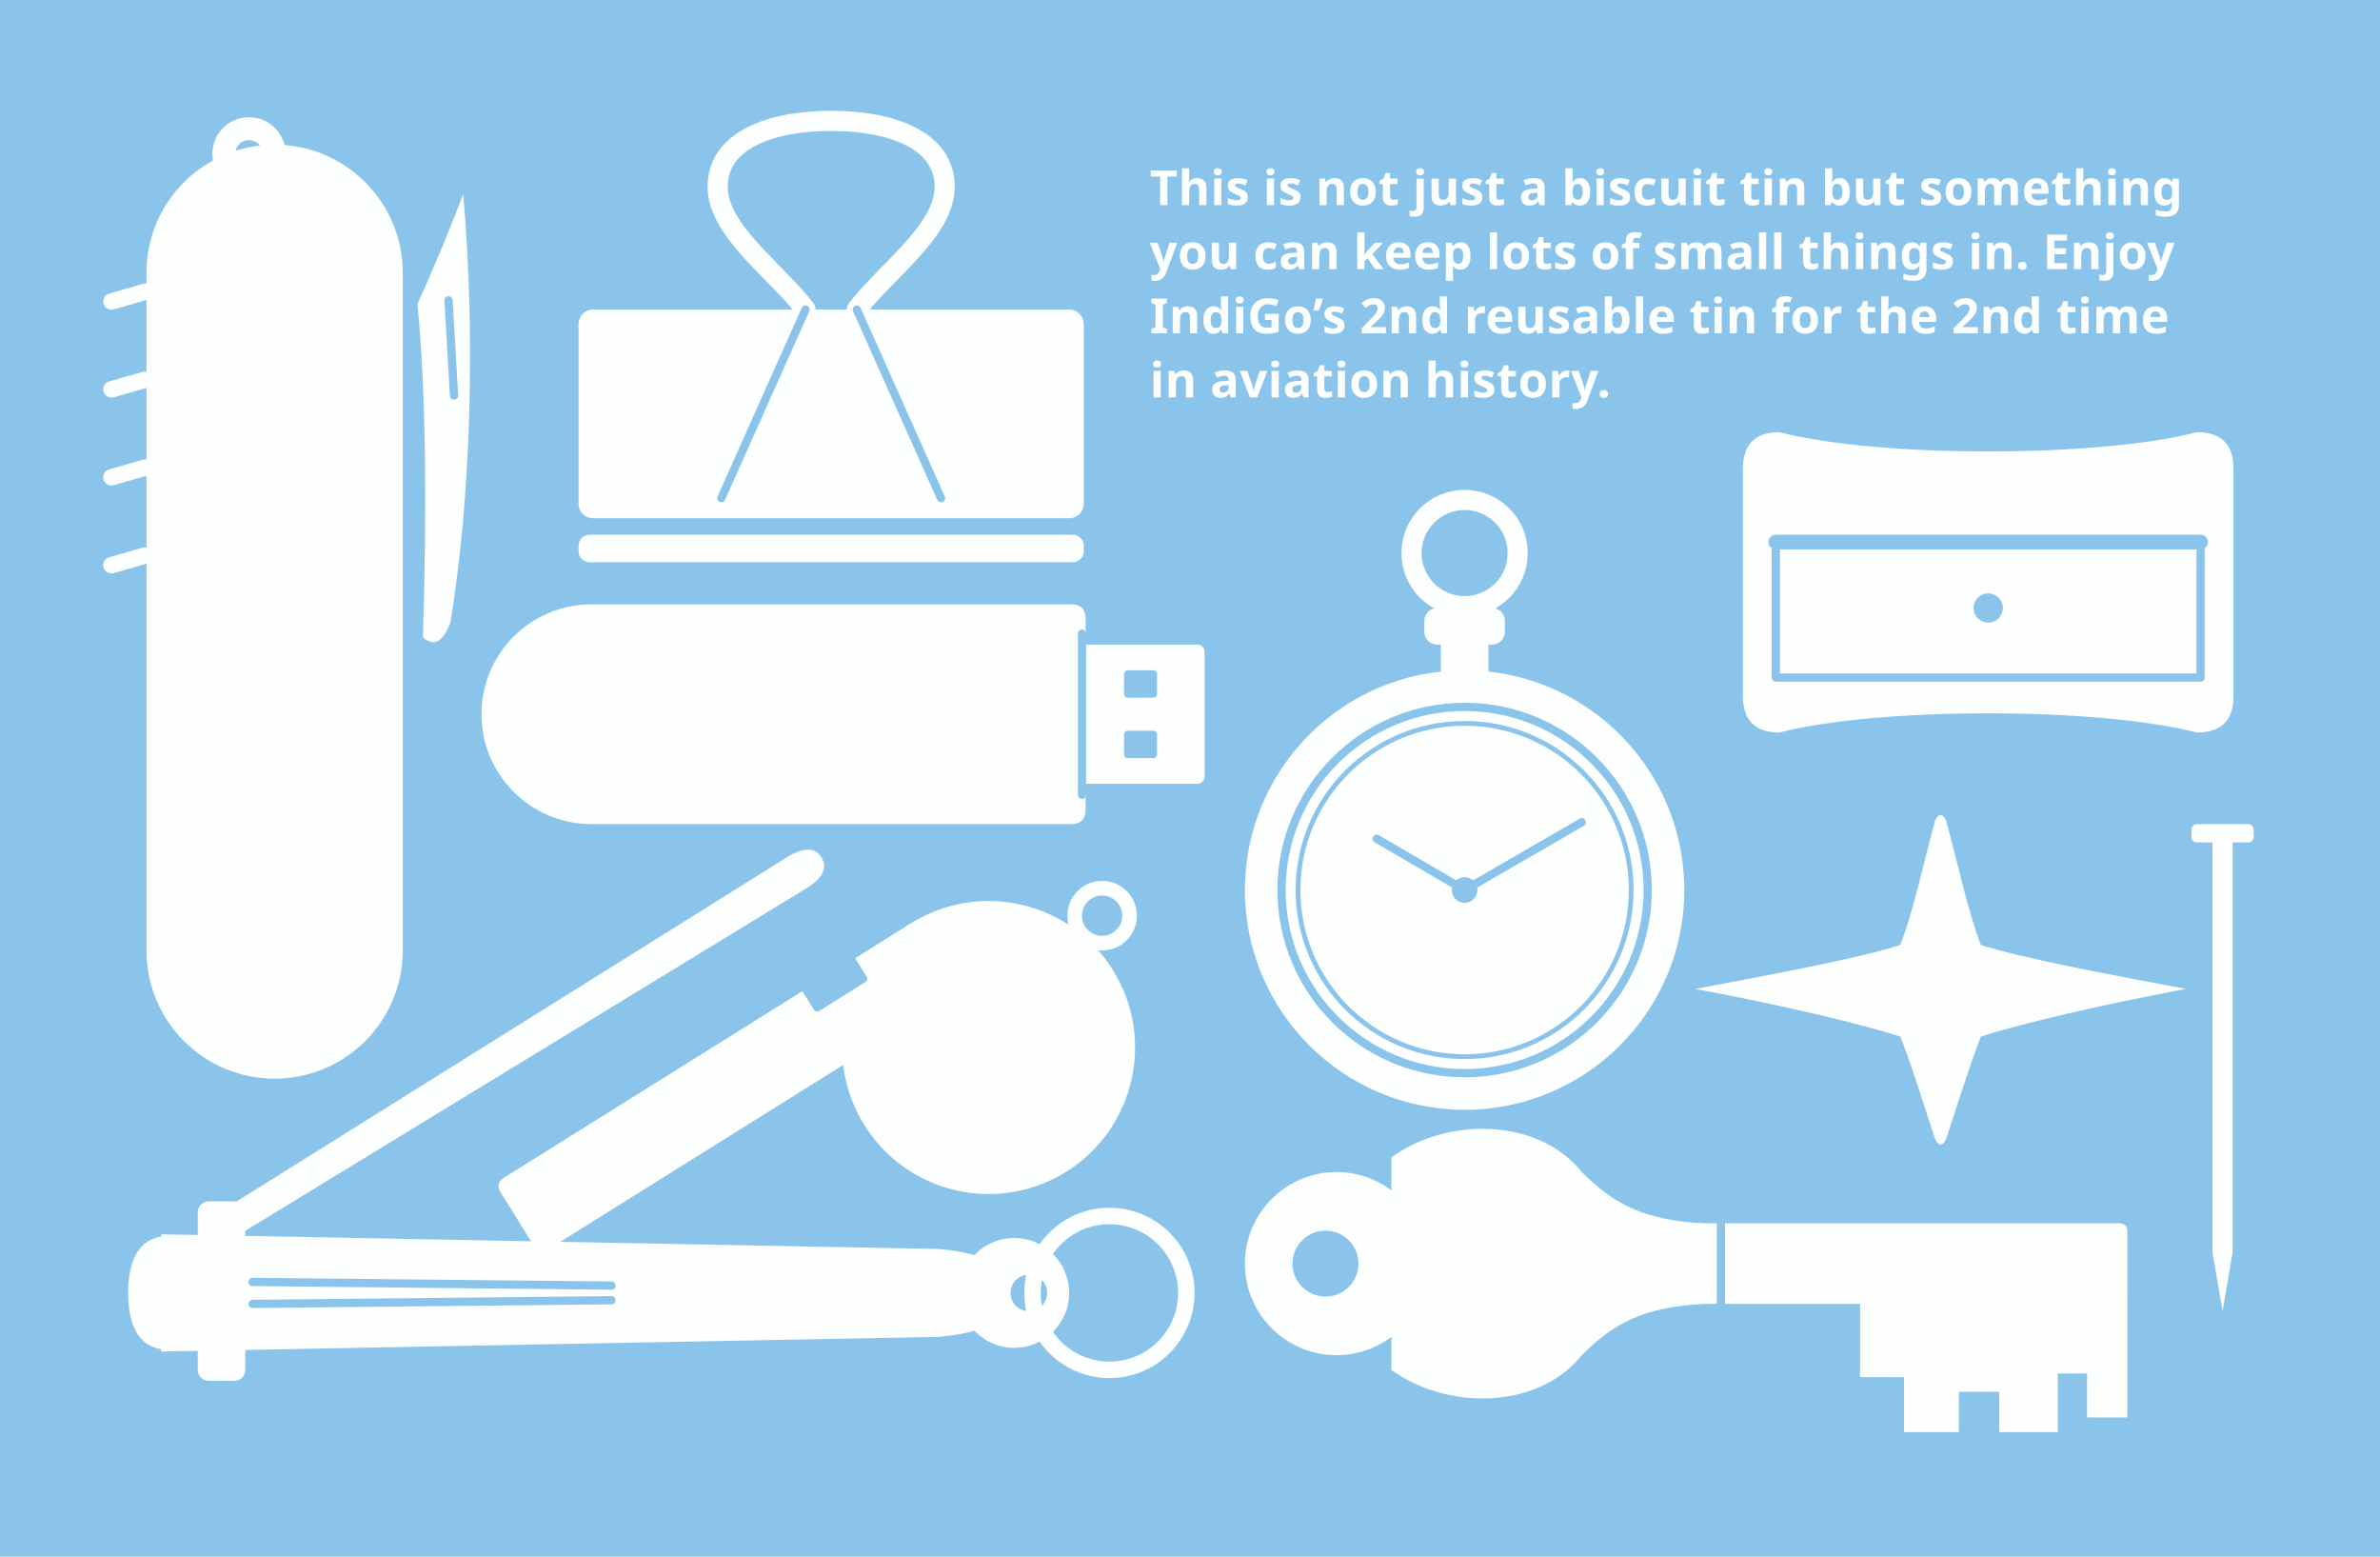
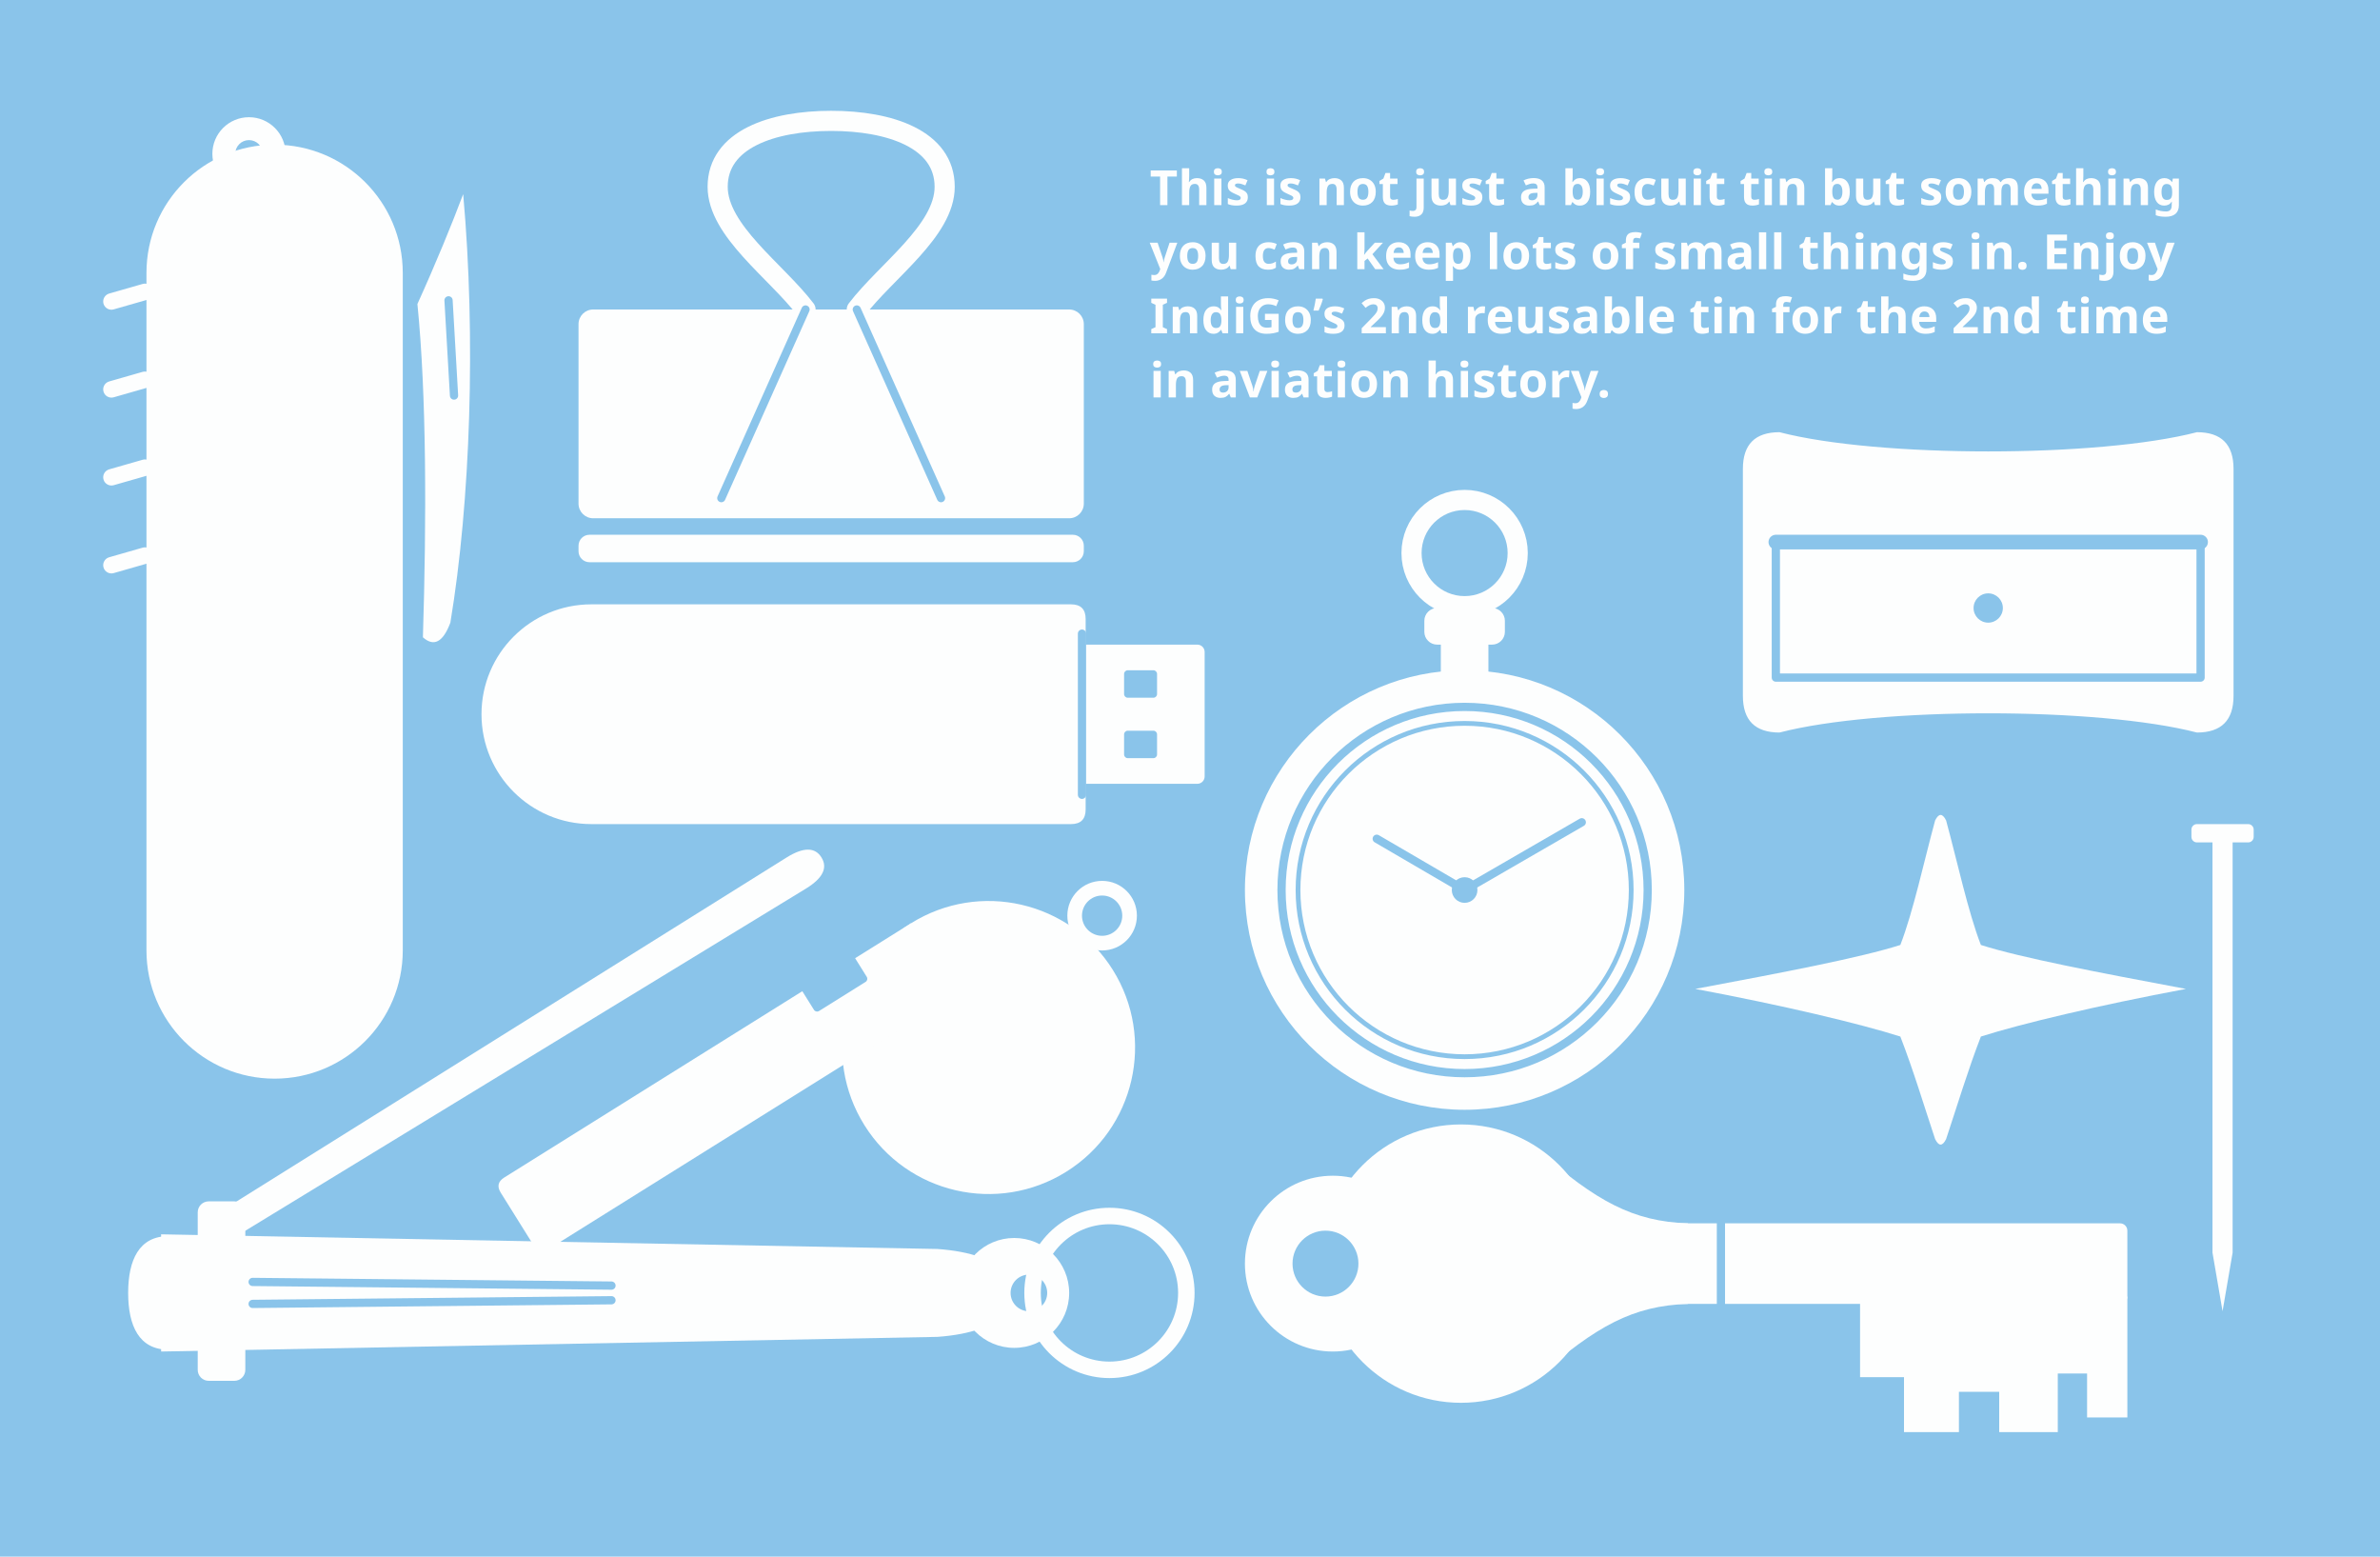
<svg xmlns="http://www.w3.org/2000/svg" viewBox="0 0 1300 850" data-width="4096">
  <rect width="1300.0" height="850.0" fill="#8ac4ea" />
  <g transform="translate(150.0 334.0)">
    <g transform="translate(-80.0 -172.0) rotate(-16.00)">
      <rect x="-14.0" y="-4.5" width="28.0" height="9.0" rx="4.5" fill="#fdfefe" />
    </g>
    <g transform="translate(-80.0 -124.0) rotate(-16.00)">
      <rect x="-14.0" y="-4.5" width="28.0" height="9.0" rx="4.5" fill="#fdfefe" />
    </g>
    <g transform="translate(-80.0 -76.0) rotate(-16.00)">
      <rect x="-14.0" y="-4.5" width="28.0" height="9.0" rx="4.5" fill="#fdfefe" />
    </g>
    <g transform="translate(-80.0 -28.0) rotate(-16.00)">
      <rect x="-14.0" y="-4.5" width="28.0" height="9.0" rx="4.5" fill="#fdfefe" />
    </g>
    <circle cx="-14.0" cy="-250.0" r="20.0" fill="#fdfefe" />
    <circle cx="-14.0" cy="-250.0" r="7.5" fill="#8ac4ea" />
    <rect x="-70.0" y="-255.0" width="140.0" height="510.0" rx="70.0" fill="#fdfefe" />
    <path d="M 78 -168 C 88 -190 97 -212 103 -228 C 110 -150 107 -60 96 6 Q 90 22 81 14 C 83 -50 83 -118 78 -168 Z" fill="#fdfefe" />
    <path d="M 95 -170 L 98 -118" fill="none" stroke="#8ac4ea" stroke-width="4.5" stroke-linecap="round" stroke-linejoin="round" />
  </g>
  <g transform="translate(454.0 226.0)">
    <path d="M -14 -57 C -30 -78 -62 -100 -62 -124 C -62 -150 -32 -160 0 -160 C 32 -160 62 -150 62 -124 C 62 -100 30 -78 14 -57" fill="none" stroke="#fdfefe" stroke-width="11.0" stroke-linecap="round" stroke-linejoin="round" />
    <rect x="-138.0" y="-57.0" width="276.0" height="114.0" rx="8.0" fill="#fdfefe" />
    <path d="M -14 -57 L -60 46" fill="none" stroke="#8ac4ea" stroke-width="4.5" stroke-linecap="round" stroke-linejoin="round" />
    <path d="M 14 -57 L 60 46" fill="none" stroke="#8ac4ea" stroke-width="4.5" stroke-linecap="round" stroke-linejoin="round" />
    <rect x="-138.0" y="66.0" width="276.0" height="15.0" rx="6.0" fill="#fdfefe" />
  </g>
  <g transform="translate(460.0 390.0)">
    <path d="M -137 -60 L 125 -60 Q 133 -60 133 -52 L 133 52 Q 133 60 125 60 L -137 60 A 60 60 0 0 1 -137 -60 Z" fill="#fdfefe" />
    <rect x="128.0" y="-38.0" width="70.0" height="76.0" rx="4.0" fill="#fdfefe" />
    <path d="M 131 -44 L 131 44" fill="none" stroke="#8ac4ea" stroke-width="4.5" stroke-linecap="round" stroke-linejoin="round" />
    <rect x="154.0" y="-24.0" width="18.0" height="15.0" rx="2.0" fill="#8ac4ea" />
    <rect x="154.0" y="9.0" width="18.0" height="15.0" rx="2.0" fill="#8ac4ea" />
  </g>
  <g transform="translate(540.0 572.0)">
    <g transform="translate(0.0 0.0) rotate(-32.00)">
      <circle cx="0.0" cy="0.0" r="80.0" fill="#fdfefe" />
      <path d="M -262 -80 L 0 -80 L 0 -34 L -262 -34 Q -268 -34 -268 -40 L -268 -74 Q -268 -80 -262 -80 Z" fill="#fdfefe" />
      <rect x="-70.0" y="-84.0" width="34.0" height="18.0" rx="2.0" fill="#8ac4ea" />
    </g>
    <circle cx="62.0" cy="-72.0" r="15.0" fill="none" stroke="#fdfefe" stroke-width="8.0" />
  </g>
  <g transform="translate(72.0 706.0)">
    <g transform="translate(50.0 -36.0) rotate(-31.70)">
      <path d="M 0 -8 L 368 -10 Q 384 -10 384 0 Q 384 10 368 10 L 0 8 Z" fill="#fdfefe" />
    </g>
    <path d="M 20 -31 C 4 -31 -2 -18 -2 0 C -2 18 4 31 20 31 Z" fill="#fdfefe" />
    <path d="M 16 -32 L 440 -24 Q 468 -22 478 -10 L 478 10 Q 468 22 440 24 L 16 32 Z" fill="#fdfefe" />
    <path d="M 66 -6 L 262 -4" fill="none" stroke="#8ac4ea" stroke-width="4.5" stroke-linecap="round" stroke-linejoin="round" />
    <path d="M 66 6 L 262 4" fill="none" stroke="#8ac4ea" stroke-width="4.5" stroke-linecap="round" stroke-linejoin="round" />
    <rect x="36.0" y="-50.0" width="26.0" height="98.0" rx="6.0" fill="#fdfefe" />
    <circle cx="482.0" cy="0.0" r="30.0" fill="#fdfefe" />
    <circle cx="490.0" cy="0.0" r="10.0" fill="#8ac4ea" />
    <circle cx="534.0" cy="0.0" r="42.0" fill="none" stroke="#fdfefe" stroke-width="9.0" />
  </g>
  <g transform="translate(800.0 486.0)">
    <circle cx="0.0" cy="-184.0" r="29.0" fill="none" stroke="#fdfefe" stroke-width="11.0" />
    <rect x="-22.0" y="-154.0" width="44.0" height="20.0" rx="7.0" fill="#fdfefe" />
    <rect x="-13.0" y="-140.0" width="26.0" height="26.0" rx="3.0" fill="#fdfefe" />
    <circle cx="0.0" cy="0.0" r="120.0" fill="#fdfefe" />
    <circle cx="0.0" cy="0.0" r="100.0" fill="none" stroke="#8ac4ea" stroke-width="4.5" />
    <circle cx="0.0" cy="0.0" r="91.0" fill="none" stroke="#8ac4ea" stroke-width="2.6" />
    <path d="M 0 0 L -48 -28" fill="none" stroke="#8ac4ea" stroke-width="4.5" stroke-linecap="round" stroke-linejoin="round" />
    <path d="M 0 0 L 64 -37" fill="none" stroke="#8ac4ea" stroke-width="4.5" stroke-linecap="round" stroke-linejoin="round" />
    <circle cx="0.0" cy="0.0" r="7.0" fill="#8ac4ea" />
  </g>
  <g transform="translate(1086.0 318.0)">
    <path d="M -114 -82 Q -134 -82 -134 -62 L -134 62 Q -134 82 -114 82 C -60 68 60 68 114 82 Q 134 82 134 62 L 134 -62 Q 134 -82 114 -82 C 60 -68 -60 -68 -114 -82 Z" fill="#fdfefe" />
    <path d="M -116 -22 L 116 -22 L 116 52 L -116 52 Z" fill="none" stroke="#8ac4ea" stroke-width="4.5" stroke-linecap="round" stroke-linejoin="round" />
    <path d="M -116 -22 L 116 -22" fill="none" stroke="#8ac4ea" stroke-width="8.0" stroke-linecap="round" stroke-linejoin="round" />
    <circle cx="0.0" cy="14.0" r="8.0" fill="#8ac4ea" />
  </g>
  <g transform="translate(1060.0 540.0)">
    <path d="M -134 0 C -86 -9 -44 -17 -22 -24 C -15 -42 -9 -70 -3 -92 Q 0 -98 3 -92 C 9 -70 15 -42 22 -24 C 44 -17 86 -9 134 0 C 86 9 44 19 22 26 C 15 44 9 64 3 82 Q 0 88 -3 82 C -9 64 -15 44 -22 26 C -44 19 -86 9 -134 0 Z" fill="#fdfefe" />
  </g>
  <g transform="translate(1214.0 450.0)">
    <rect x="-17.0" y="0.0" width="34.0" height="10.0" rx="3.0" fill="#fdfefe" />
    <path d="M -5.5 8 L 5.5 8 L 5.5 234 L 0 266 L -5.5 234 Z" fill="#fdfefe" />
  </g>
  <g transform="translate(790.0 690.0)">
-     <circle cx="-60.0" cy="0.0" r="50.0" fill="#fdfefe" />
-     <path d="M -30 -58 C 0 -80 50 -80 74 -50 C 92 -32 108 -24 140 -22 L 140 22 C 108 24 92 32 74 50 C 50 80 0 80 -30 58 Z" fill="#fdfefe" />
+     <circle cx="-62.0" cy="0.0" r="48.0" fill="#fdfefe" />
+     <circle cx="8.0" cy="0.0" r="76.0" fill="#fdfefe" />
+     <path d="M 50 -62 C 82 -34 102 -23 132 -22 L 132 22 C 102 23 82 34 50 62 Z" fill="#fdfefe" />
    <rect x="120.0" y="-22.0" width="252.0" height="44.0" rx="4.0" fill="#fdfefe" />
    <path d="M 226 18 L 226 62 L 250 62 L 250 92 L 280 92 L 280 70 L 302 70 L 302 92 L 334 92 L 334 60 L 350 60 L 350 84 L 372 84 L 372 18 Z" fill="#fdfefe" />
    <circle cx="-66.0" cy="0.0" r="18.0" fill="#8ac4ea" />
    <path d="M 150 -22 L 150 22" fill="none" stroke="#8ac4ea" stroke-width="4.5" stroke-linecap="round" stroke-linejoin="round" />
  </g>
  <text x="628.0" y="112.0" text-anchor="start" font-family="Comfortaa" font-weight="600" font-size="26.5" letter-spacing="0.2" fill="#fdfefe">This is not just a biscuit tin but something</text>
  <text x="628.0" y="147.0" text-anchor="start" font-family="Comfortaa" font-weight="600" font-size="26.5" letter-spacing="0.2" fill="#fdfefe">you can keep lots of small things in. Enjoy</text>
  <text x="628.0" y="182.0" text-anchor="start" font-family="Comfortaa" font-weight="600" font-size="26.5" letter-spacing="0.2" fill="#fdfefe">IndiGo’s 2nd reusable tin for the 2nd time</text>
  <text x="628.0" y="217.0" text-anchor="start" font-family="Comfortaa" font-weight="600" font-size="26.5" letter-spacing="0.2" fill="#fdfefe">in aviation history.</text>
</svg>
